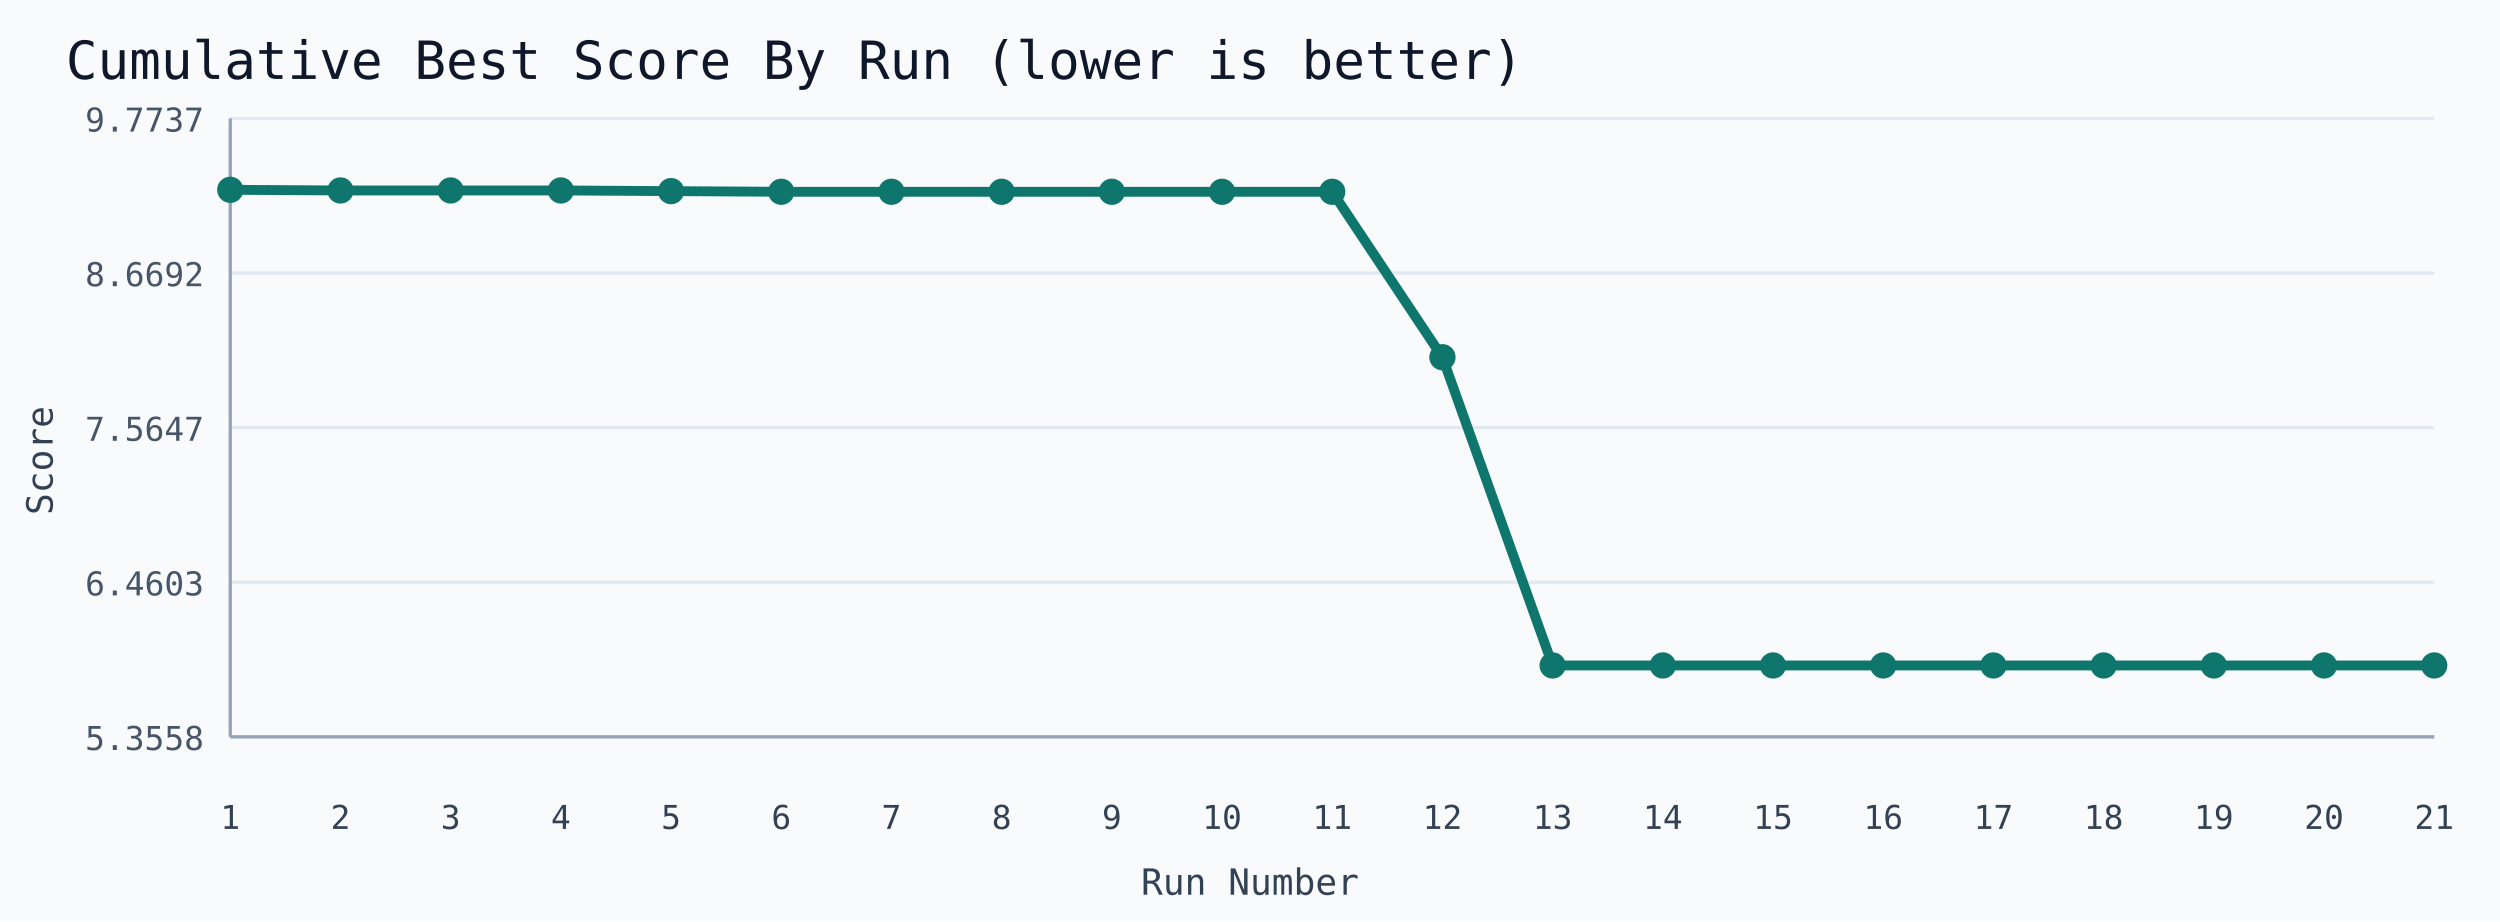
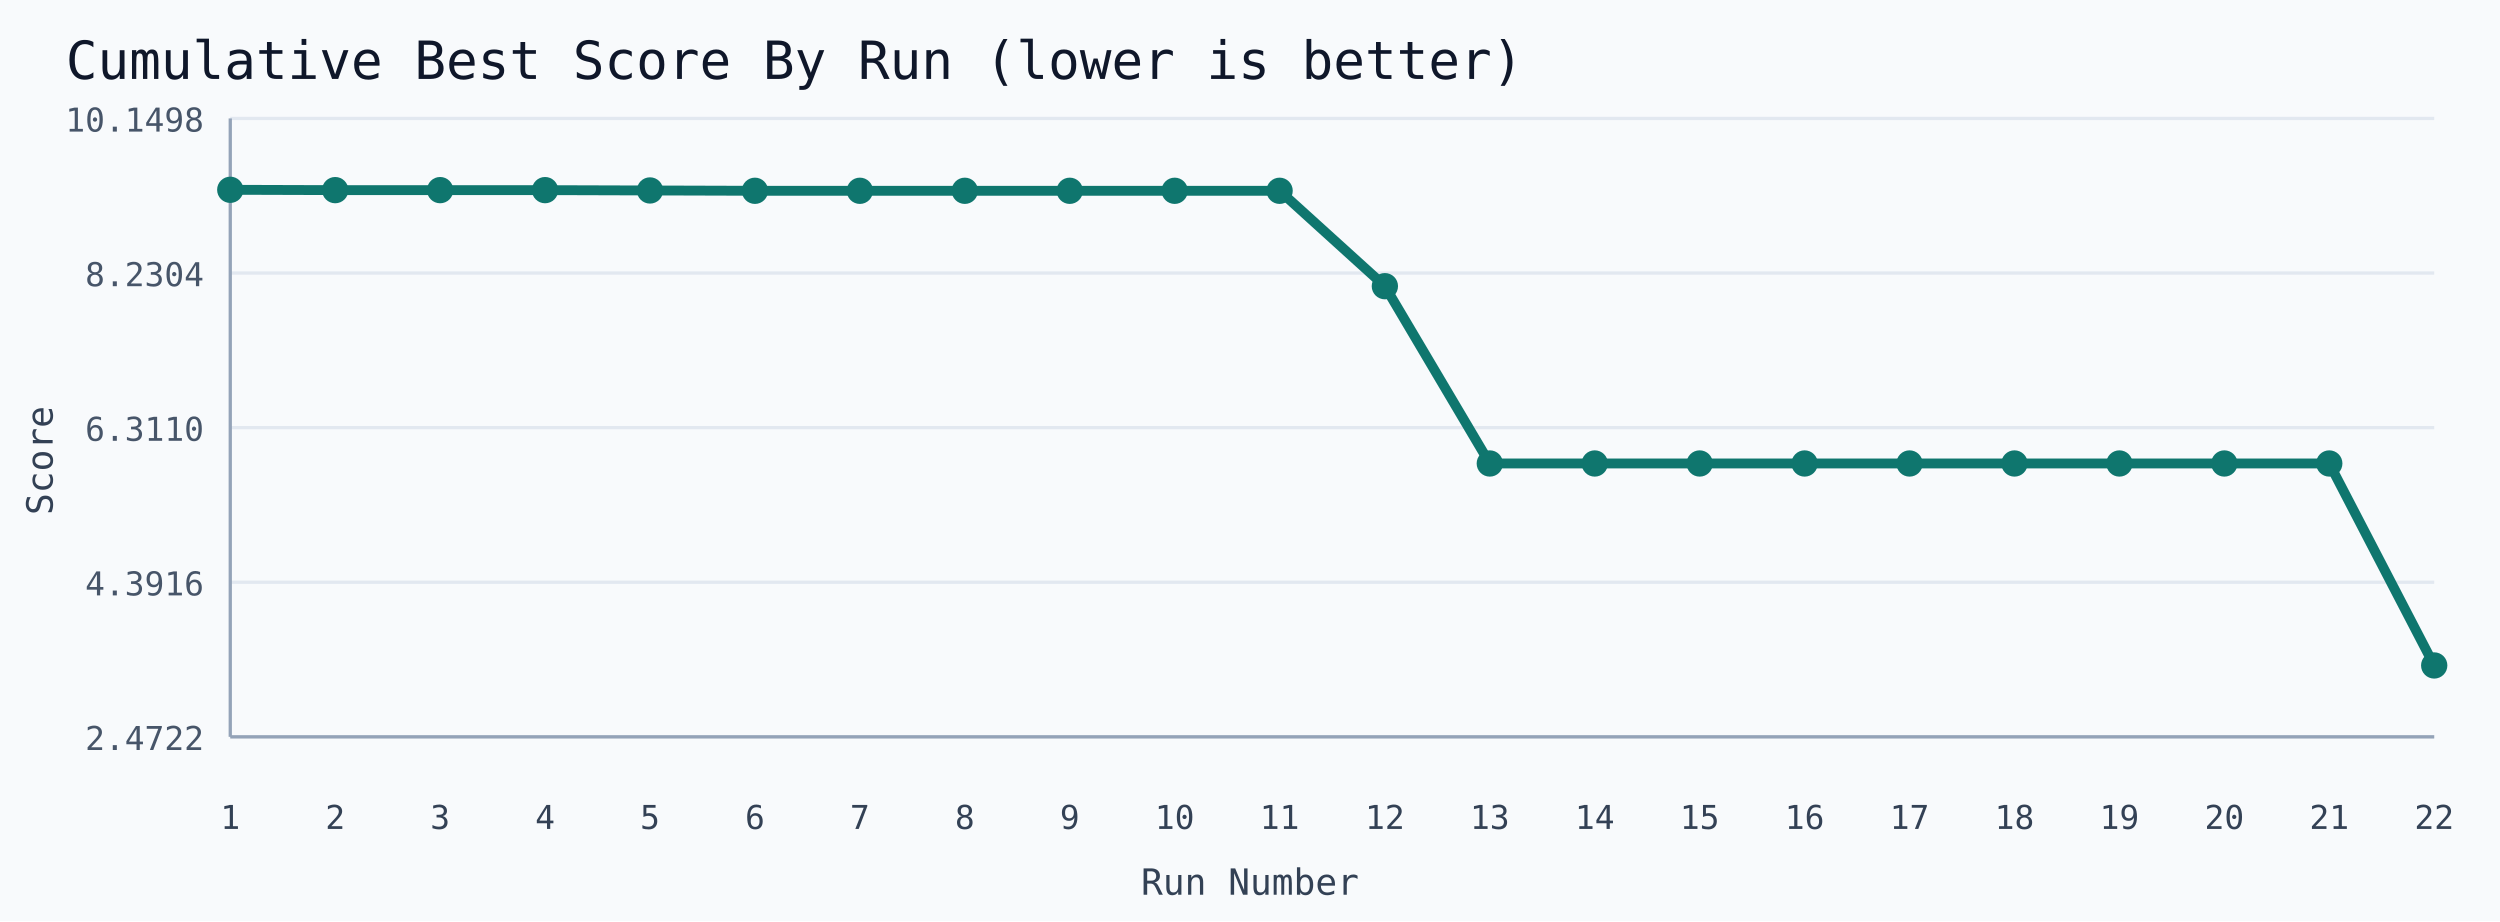
<svg xmlns="http://www.w3.org/2000/svg" width="760" height="280" viewBox="0 0 760 280">
  <rect width="100%" height="100%" fill="#f8fafc" />
  <text x="20" y="24" font-family="monospace" font-size="16" fill="#0f172a">Cumulative Best Score By Run (lower is better)</text>
  <line x1="70" y1="36.0" x2="740" y2="36.0" stroke="#e2e8f0" />
-   <text x="62" y="40.0" text-anchor="end" font-family="monospace" font-size="10" fill="#475569">9.7737</text>
+   <text x="62" y="40.0" text-anchor="end" font-family="monospace" font-size="10" fill="#475569">10.1498</text>
  <line x1="70" y1="83.0" x2="740" y2="83.0" stroke="#e2e8f0" />
-   <text x="62" y="87.0" text-anchor="end" font-family="monospace" font-size="10" fill="#475569">8.6692</text>
+   <text x="62" y="87.0" text-anchor="end" font-family="monospace" font-size="10" fill="#475569">8.2304</text>
  <line x1="70" y1="130.0" x2="740" y2="130.0" stroke="#e2e8f0" />
-   <text x="62" y="134.0" text-anchor="end" font-family="monospace" font-size="10" fill="#475569">7.5647</text>
+   <text x="62" y="134.0" text-anchor="end" font-family="monospace" font-size="10" fill="#475569">6.3110</text>
  <line x1="70" y1="177.0" x2="740" y2="177.0" stroke="#e2e8f0" />
-   <text x="62" y="181.0" text-anchor="end" font-family="monospace" font-size="10" fill="#475569">6.4603</text>
+   <text x="62" y="181.0" text-anchor="end" font-family="monospace" font-size="10" fill="#475569">4.3916</text>
  <line x1="70" y1="224.0" x2="740" y2="224.0" stroke="#e2e8f0" />
-   <text x="62" y="228.0" text-anchor="end" font-family="monospace" font-size="10" fill="#475569">5.3558</text>
+   <text x="62" y="228.0" text-anchor="end" font-family="monospace" font-size="10" fill="#475569">2.4722</text>
  <line x1="70" y1="224" x2="740" y2="224" stroke="#94a3b8" />
  <line x1="70" y1="36" x2="70" y2="224" stroke="#94a3b8" />
-   <polyline fill="none" stroke="#0f766e" stroke-width="3" points="70.0,57.7 103.5,57.9 137.0,57.9 170.5,57.9 204.0,58.1 237.5,58.3 271.0,58.3 304.5,58.3 338.0,58.3 371.5,58.3 405.0,58.3 438.5,108.6 472.0,202.3 505.5,202.3 539.0,202.3 572.5,202.3 606.0,202.3 639.5,202.3 673.0,202.3 706.5,202.3 740.0,202.3" />
+   <polyline fill="none" stroke="#0f766e" stroke-width="3" points="70.0,57.7 101.9,57.8 133.8,57.8 165.7,57.8 197.6,57.9 229.5,58.0 261.4,58.0 293.3,58.0 325.2,58.0 357.1,58.0 389.0,58.0 421.0,87.0 452.9,140.9 484.8,140.9 516.7,140.9 548.6,140.9 580.5,140.9 612.4,140.9 644.3,140.9 676.2,140.9 708.1,140.9 740.0,202.3" />
  <circle cx="70.0" cy="57.7" r="4" fill="#0f766e" />
  <text x="70.0" y="252" text-anchor="middle" font-family="monospace" font-size="10" fill="#334155">1</text>
-   <circle cx="103.5" cy="57.9" r="4" fill="#0f766e" />
-   <text x="103.5" y="252" text-anchor="middle" font-family="monospace" font-size="10" fill="#334155">2</text>
-   <circle cx="137.0" cy="57.9" r="4" fill="#0f766e" />
-   <text x="137.0" y="252" text-anchor="middle" font-family="monospace" font-size="10" fill="#334155">3</text>
-   <circle cx="170.5" cy="57.9" r="4" fill="#0f766e" />
-   <text x="170.5" y="252" text-anchor="middle" font-family="monospace" font-size="10" fill="#334155">4</text>
-   <circle cx="204.0" cy="58.1" r="4" fill="#0f766e" />
-   <text x="204.0" y="252" text-anchor="middle" font-family="monospace" font-size="10" fill="#334155">5</text>
-   <circle cx="237.5" cy="58.3" r="4" fill="#0f766e" />
-   <text x="237.5" y="252" text-anchor="middle" font-family="monospace" font-size="10" fill="#334155">6</text>
-   <circle cx="271.0" cy="58.3" r="4" fill="#0f766e" />
-   <text x="271.0" y="252" text-anchor="middle" font-family="monospace" font-size="10" fill="#334155">7</text>
-   <circle cx="304.5" cy="58.3" r="4" fill="#0f766e" />
-   <text x="304.5" y="252" text-anchor="middle" font-family="monospace" font-size="10" fill="#334155">8</text>
-   <circle cx="338.0" cy="58.3" r="4" fill="#0f766e" />
-   <text x="338.0" y="252" text-anchor="middle" font-family="monospace" font-size="10" fill="#334155">9</text>
-   <circle cx="371.5" cy="58.3" r="4" fill="#0f766e" />
-   <text x="371.5" y="252" text-anchor="middle" font-family="monospace" font-size="10" fill="#334155">10</text>
-   <circle cx="405.0" cy="58.3" r="4" fill="#0f766e" />
-   <text x="405.0" y="252" text-anchor="middle" font-family="monospace" font-size="10" fill="#334155">11</text>
-   <circle cx="438.5" cy="108.6" r="4" fill="#0f766e" />
-   <text x="438.5" y="252" text-anchor="middle" font-family="monospace" font-size="10" fill="#334155">12</text>
-   <circle cx="472.0" cy="202.3" r="4" fill="#0f766e" />
-   <text x="472.0" y="252" text-anchor="middle" font-family="monospace" font-size="10" fill="#334155">13</text>
-   <circle cx="505.5" cy="202.3" r="4" fill="#0f766e" />
-   <text x="505.5" y="252" text-anchor="middle" font-family="monospace" font-size="10" fill="#334155">14</text>
-   <circle cx="539.0" cy="202.3" r="4" fill="#0f766e" />
-   <text x="539.0" y="252" text-anchor="middle" font-family="monospace" font-size="10" fill="#334155">15</text>
-   <circle cx="572.5" cy="202.3" r="4" fill="#0f766e" />
-   <text x="572.5" y="252" text-anchor="middle" font-family="monospace" font-size="10" fill="#334155">16</text>
-   <circle cx="606.0" cy="202.3" r="4" fill="#0f766e" />
-   <text x="606.0" y="252" text-anchor="middle" font-family="monospace" font-size="10" fill="#334155">17</text>
-   <circle cx="639.5" cy="202.3" r="4" fill="#0f766e" />
-   <text x="639.5" y="252" text-anchor="middle" font-family="monospace" font-size="10" fill="#334155">18</text>
-   <circle cx="673.0" cy="202.3" r="4" fill="#0f766e" />
-   <text x="673.0" y="252" text-anchor="middle" font-family="monospace" font-size="10" fill="#334155">19</text>
-   <circle cx="706.5" cy="202.3" r="4" fill="#0f766e" />
-   <text x="706.5" y="252" text-anchor="middle" font-family="monospace" font-size="10" fill="#334155">20</text>
+   <circle cx="101.9" cy="57.8" r="4" fill="#0f766e" />
+   <text x="101.9" y="252" text-anchor="middle" font-family="monospace" font-size="10" fill="#334155">2</text>
+   <circle cx="133.8" cy="57.8" r="4" fill="#0f766e" />
+   <text x="133.8" y="252" text-anchor="middle" font-family="monospace" font-size="10" fill="#334155">3</text>
+   <circle cx="165.7" cy="57.8" r="4" fill="#0f766e" />
+   <text x="165.7" y="252" text-anchor="middle" font-family="monospace" font-size="10" fill="#334155">4</text>
+   <circle cx="197.6" cy="57.9" r="4" fill="#0f766e" />
+   <text x="197.6" y="252" text-anchor="middle" font-family="monospace" font-size="10" fill="#334155">5</text>
+   <circle cx="229.5" cy="58.0" r="4" fill="#0f766e" />
+   <text x="229.5" y="252" text-anchor="middle" font-family="monospace" font-size="10" fill="#334155">6</text>
+   <circle cx="261.4" cy="58.0" r="4" fill="#0f766e" />
+   <text x="261.4" y="252" text-anchor="middle" font-family="monospace" font-size="10" fill="#334155">7</text>
+   <circle cx="293.3" cy="58.0" r="4" fill="#0f766e" />
+   <text x="293.3" y="252" text-anchor="middle" font-family="monospace" font-size="10" fill="#334155">8</text>
+   <circle cx="325.2" cy="58.0" r="4" fill="#0f766e" />
+   <text x="325.2" y="252" text-anchor="middle" font-family="monospace" font-size="10" fill="#334155">9</text>
+   <circle cx="357.1" cy="58.0" r="4" fill="#0f766e" />
+   <text x="357.1" y="252" text-anchor="middle" font-family="monospace" font-size="10" fill="#334155">10</text>
+   <circle cx="389.0" cy="58.0" r="4" fill="#0f766e" />
+   <text x="389.0" y="252" text-anchor="middle" font-family="monospace" font-size="10" fill="#334155">11</text>
+   <circle cx="421.0" cy="87.0" r="4" fill="#0f766e" />
+   <text x="421.0" y="252" text-anchor="middle" font-family="monospace" font-size="10" fill="#334155">12</text>
+   <circle cx="452.9" cy="140.9" r="4" fill="#0f766e" />
+   <text x="452.9" y="252" text-anchor="middle" font-family="monospace" font-size="10" fill="#334155">13</text>
+   <circle cx="484.8" cy="140.9" r="4" fill="#0f766e" />
+   <text x="484.8" y="252" text-anchor="middle" font-family="monospace" font-size="10" fill="#334155">14</text>
+   <circle cx="516.7" cy="140.9" r="4" fill="#0f766e" />
+   <text x="516.7" y="252" text-anchor="middle" font-family="monospace" font-size="10" fill="#334155">15</text>
+   <circle cx="548.6" cy="140.9" r="4" fill="#0f766e" />
+   <text x="548.6" y="252" text-anchor="middle" font-family="monospace" font-size="10" fill="#334155">16</text>
+   <circle cx="580.5" cy="140.9" r="4" fill="#0f766e" />
+   <text x="580.5" y="252" text-anchor="middle" font-family="monospace" font-size="10" fill="#334155">17</text>
+   <circle cx="612.4" cy="140.9" r="4" fill="#0f766e" />
+   <text x="612.4" y="252" text-anchor="middle" font-family="monospace" font-size="10" fill="#334155">18</text>
+   <circle cx="644.3" cy="140.9" r="4" fill="#0f766e" />
+   <text x="644.3" y="252" text-anchor="middle" font-family="monospace" font-size="10" fill="#334155">19</text>
+   <circle cx="676.2" cy="140.9" r="4" fill="#0f766e" />
+   <text x="676.2" y="252" text-anchor="middle" font-family="monospace" font-size="10" fill="#334155">20</text>
+   <circle cx="708.1" cy="140.9" r="4" fill="#0f766e" />
+   <text x="708.1" y="252" text-anchor="middle" font-family="monospace" font-size="10" fill="#334155">21</text>
  <circle cx="740.0" cy="202.3" r="4" fill="#0f766e" />
-   <text x="740.0" y="252" text-anchor="middle" font-family="monospace" font-size="10" fill="#334155">21</text>
+   <text x="740.0" y="252" text-anchor="middle" font-family="monospace" font-size="10" fill="#334155">22</text>
  <text x="380.0" y="272" text-anchor="middle" font-family="monospace" font-size="11" fill="#334155">Run Number</text>
  <text x="16" y="140.0" text-anchor="middle" font-family="monospace" font-size="11" fill="#334155" transform="rotate(-90 16 140.0)">Score</text>
</svg>
